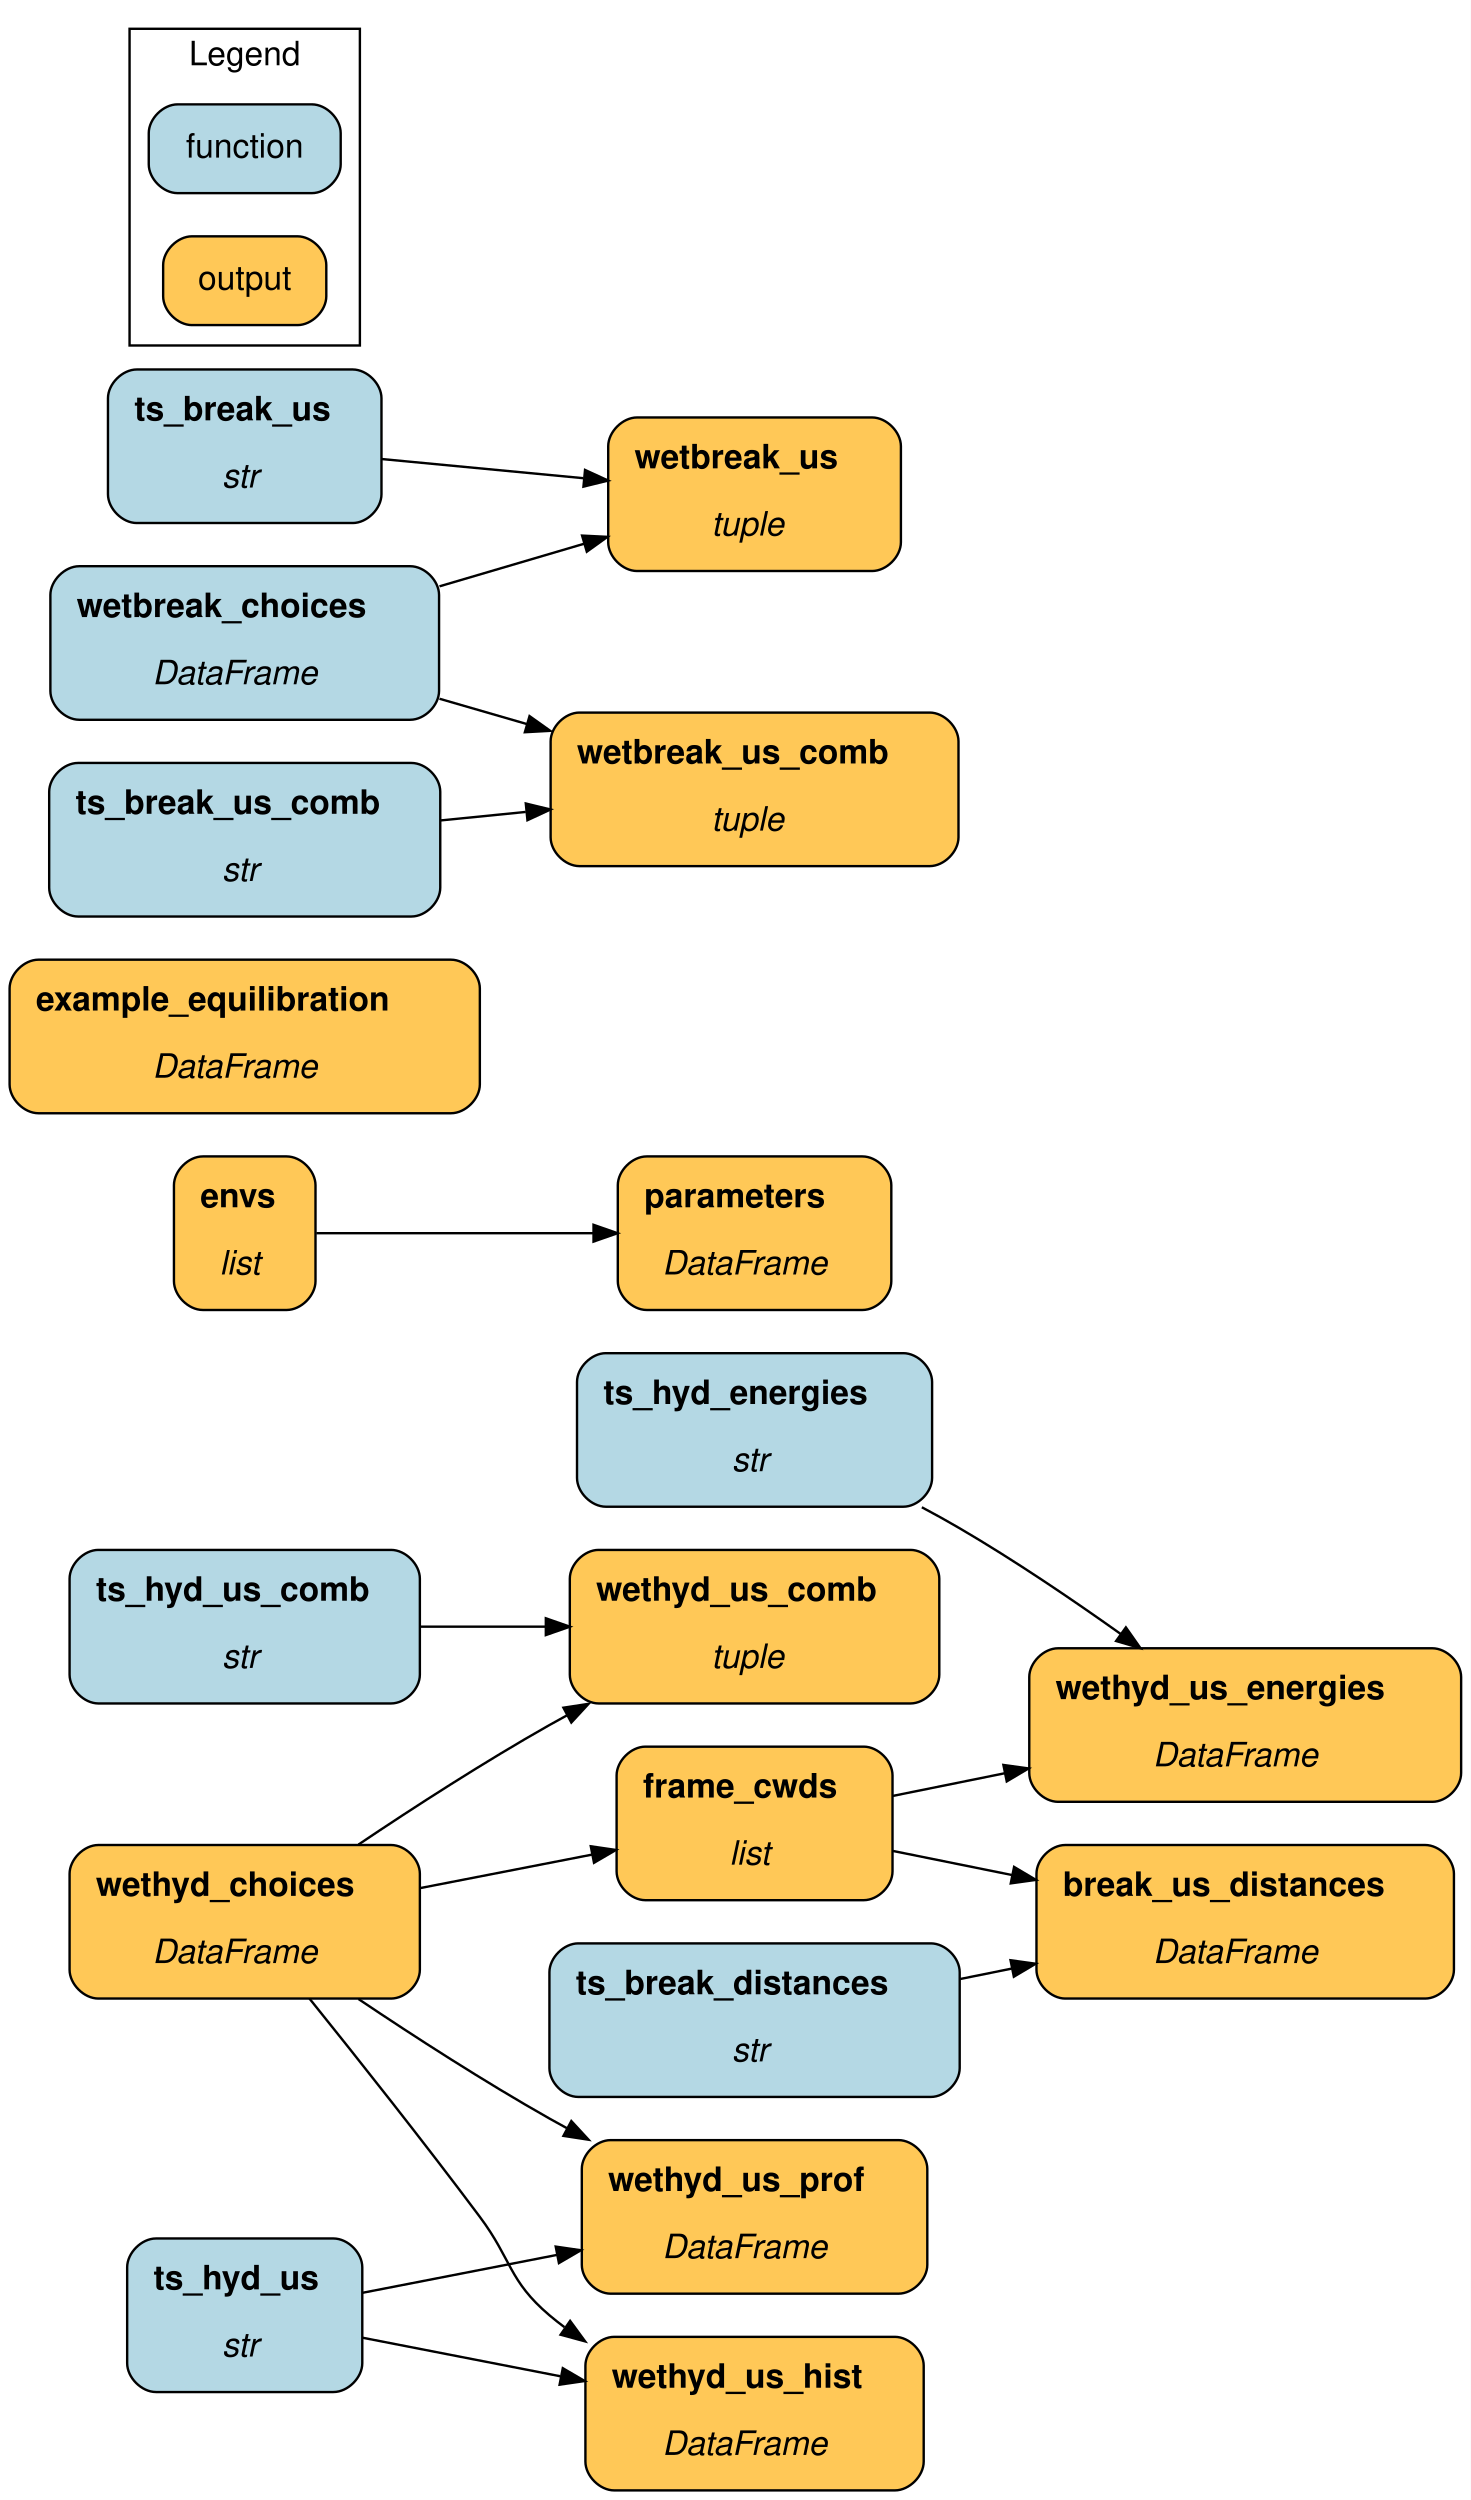
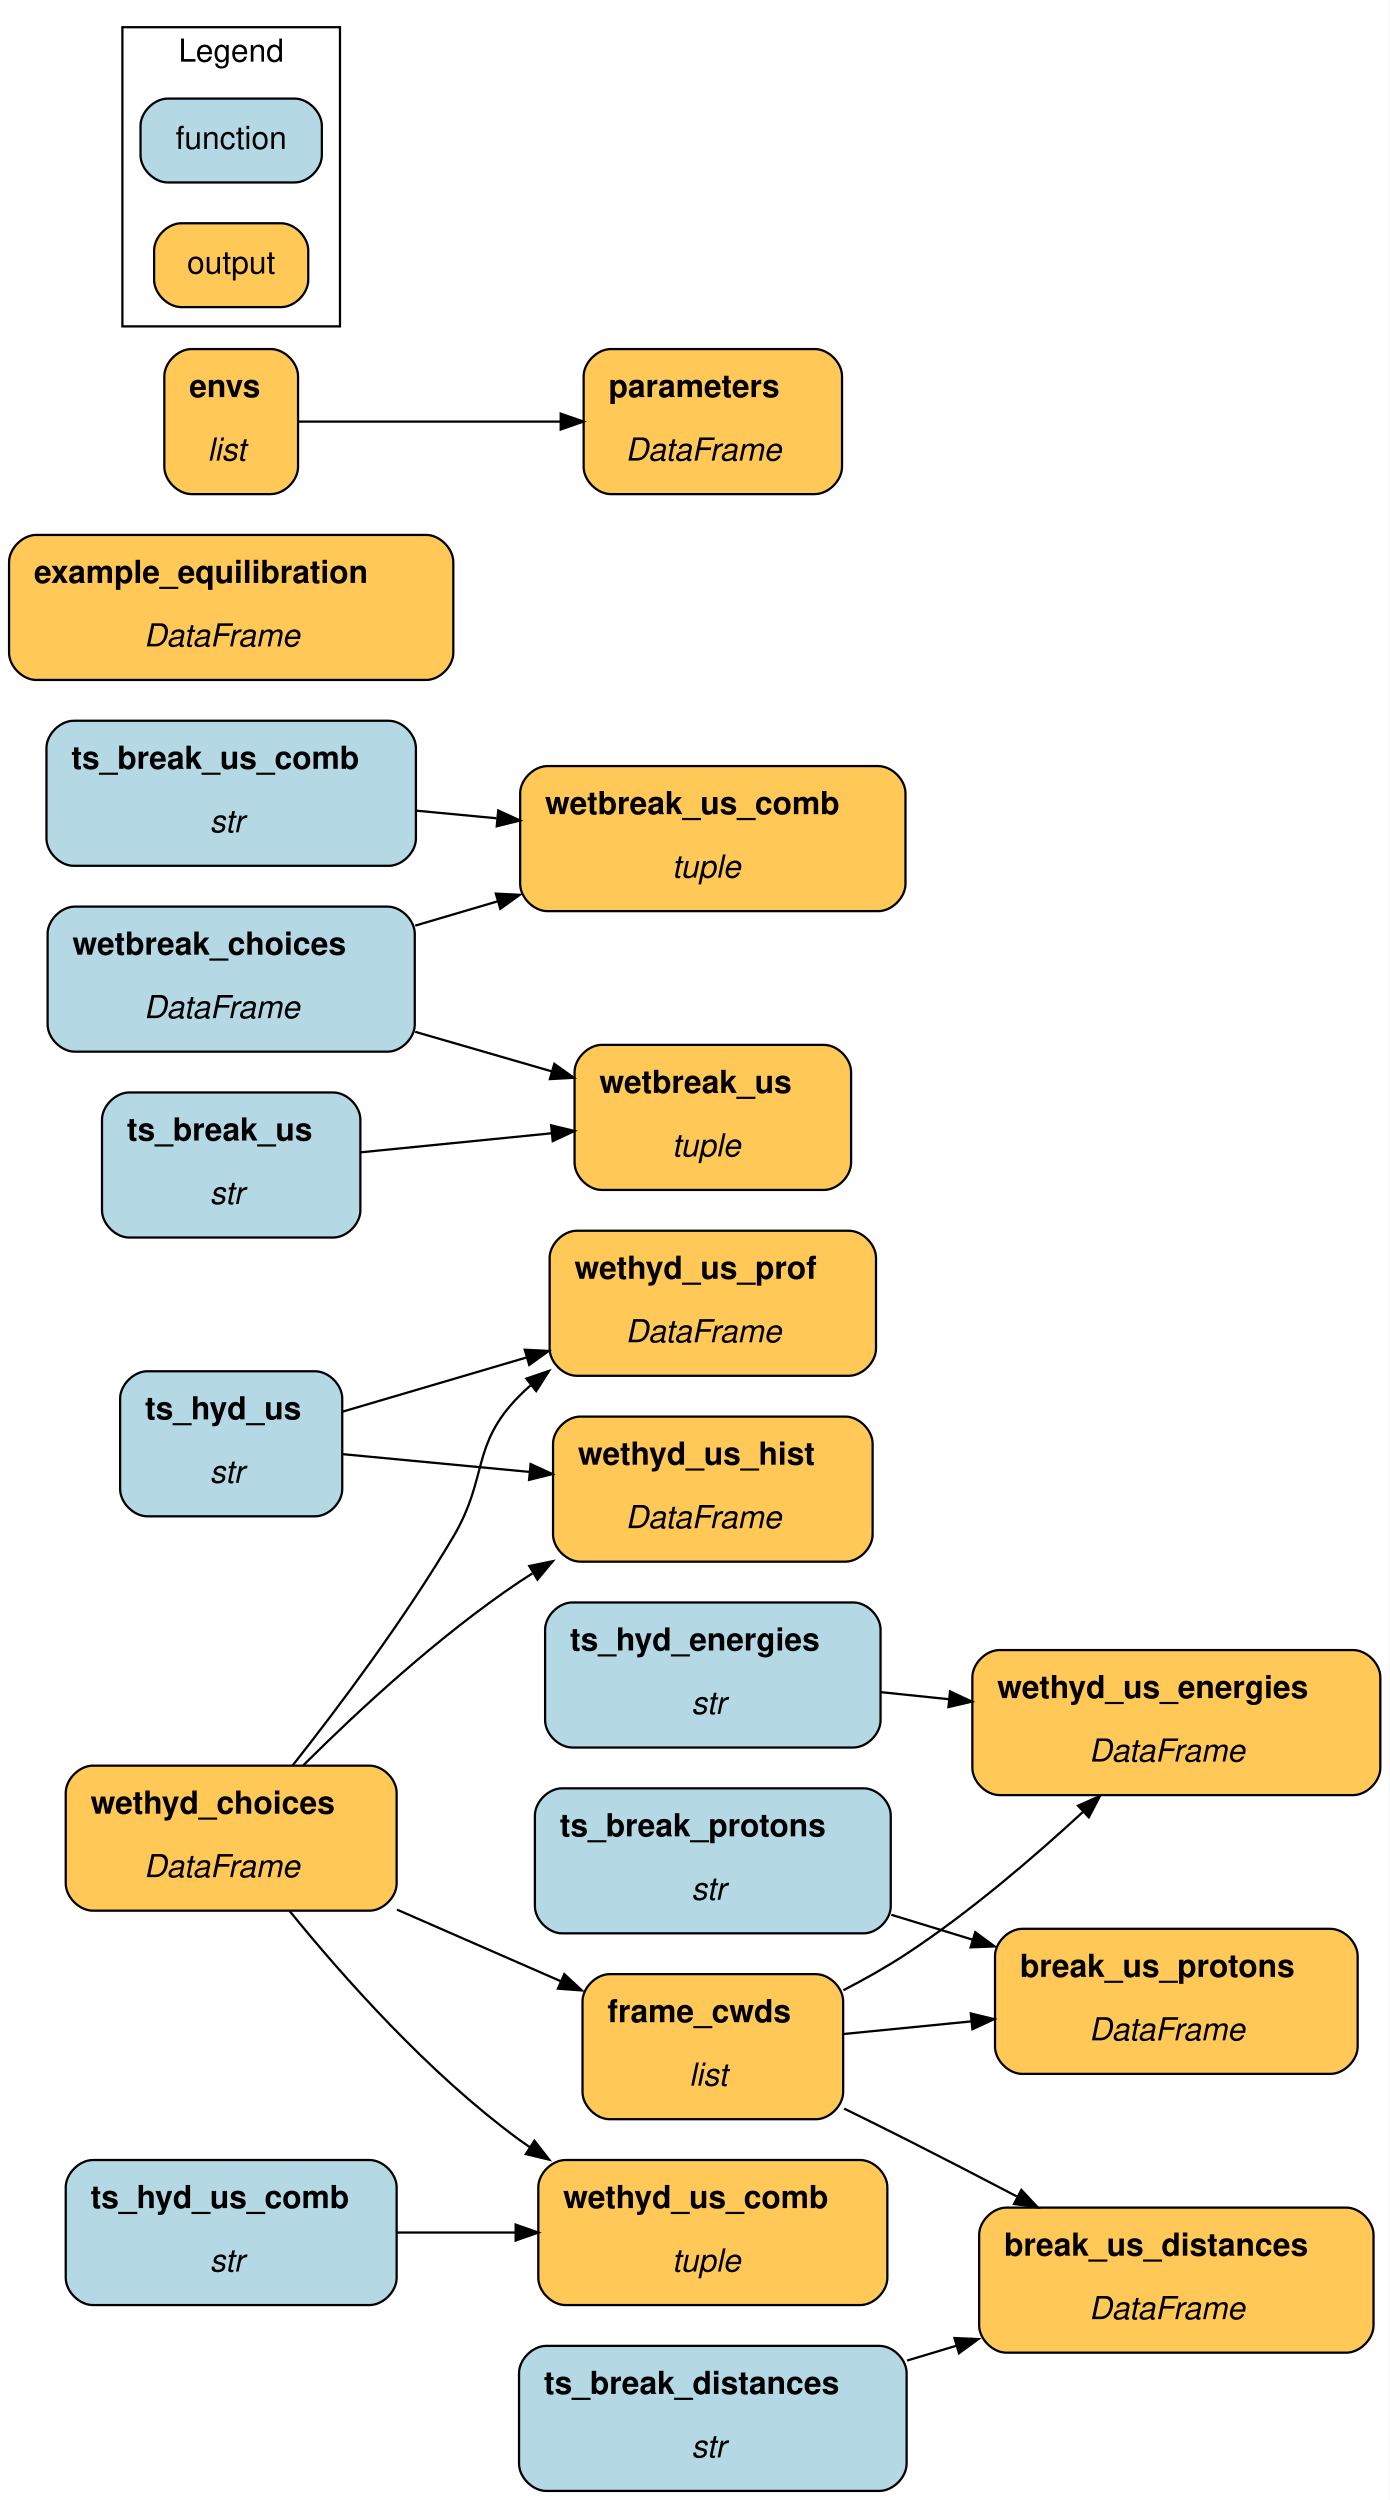
- <svg xmlns="http://www.w3.org/2000/svg" width="613pt" height="1042pt" viewBox="0.00 0.00 613.00 1042.00">
-   <g id="graph0" class="graph" transform="scale(1 1) rotate(0) translate(4 1038)">
-     <polygon fill="white" stroke="transparent" points="-4,4 -4,-1038 609,-1038 609,4 -4,4" />
+ <svg xmlns="http://www.w3.org/2000/svg" width="613pt" height="1103pt" viewBox="0.00 0.00 613.00 1103.00">
+   <g id="graph0" class="graph" transform="scale(1 1) rotate(0) translate(4 1099)">
+     <polygon fill="white" stroke="transparent" points="-4,4 -4,-1099 609,-1099 609,4 -4,4" />
    <g id="clust1" class="cluster">
-       <polygon fill="#ffffff" stroke="black" points="50,-894 50,-1026 146,-1026 146,-894 50,-894" />
-       <text text-anchor="middle" x="98" y="-1010.8" font-family="Helvetica,sans-Serif" font-size="14.00">Legend</text>
+       <polygon fill="#ffffff" stroke="black" points="50,-955 50,-1087 146,-1087 146,-955 50,-955" />
+       <text text-anchor="middle" x="98" y="-1071.8" font-family="Helvetica,sans-Serif" font-size="14.00">Legend</text>
    </g>
    <g id="node1" class="node">
-       <path fill="#b4d8e4" stroke="black" d="M372.5,-474C372.5,-474 248.5,-474 248.5,-474 242.5,-474 236.5,-468 236.5,-462 236.5,-462 236.5,-422 236.5,-422 236.5,-416 242.5,-410 248.5,-410 248.5,-410 372.5,-410 372.5,-410 378.5,-410 384.5,-416 384.5,-422 384.5,-422 384.5,-462 384.5,-462 384.5,-468 378.5,-474 372.5,-474" />
-       <text text-anchor="start" x="247.5" y="-452.8" font-family="Helvetica,sans-Serif" font-weight="bold" font-size="14.00">ts_hyd_energies</text>
-       <text text-anchor="start" x="301" y="-424.8" font-family="Helvetica,sans-Serif" font-style="italic" font-size="14.00">str</text>
+       <path fill="#ffc857" stroke="black" d="M369,-474C369,-474 252,-474 252,-474 246,-474 240,-468 240,-462 240,-462 240,-422 240,-422 240,-416 246,-410 252,-410 252,-410 369,-410 369,-410 375,-410 381,-416 381,-422 381,-422 381,-462 381,-462 381,-468 375,-474 369,-474" />
+       <text text-anchor="start" x="251" y="-452.8" font-family="Helvetica,sans-Serif" font-weight="bold" font-size="14.00">wethyd_us_hist</text>
+       <text text-anchor="start" x="272" y="-424.8" font-family="Helvetica,sans-Serif" font-style="italic" font-size="14.00">DataFrame</text>
+     </g>
+     <g id="node2" class="node">
+       <path fill="#b4d8e4" stroke="black" d="M135,-494C135,-494 61,-494 61,-494 55,-494 49,-488 49,-482 49,-482 49,-442 49,-442 49,-436 55,-430 61,-430 61,-430 135,-430 135,-430 141,-430 147,-436 147,-442 147,-442 147,-482 147,-482 147,-488 141,-494 135,-494" />
+       <text text-anchor="start" x="60" y="-472.8" font-family="Helvetica,sans-Serif" font-weight="bold" font-size="14.00">ts_hyd_us</text>
+       <text text-anchor="start" x="88.5" y="-444.8" font-family="Helvetica,sans-Serif" font-style="italic" font-size="14.00">str</text>
+     </g>
+     <g id="edge2" class="edge">
+       <path fill="none" stroke="black" d="M147.03,-457.44C171.45,-455.12 201.78,-452.23 229.6,-449.59" />
+       <polygon fill="black" stroke="black" points="230.1,-453.06 239.72,-448.63 229.43,-446.09 230.1,-453.06" />
+     </g>
+     <g id="node14" class="node">
+       <path fill="#ffc857" stroke="black" d="M370.5,-556C370.5,-556 250.5,-556 250.5,-556 244.5,-556 238.5,-550 238.5,-544 238.5,-544 238.5,-504 238.5,-504 238.5,-498 244.5,-492 250.5,-492 250.5,-492 370.5,-492 370.5,-492 376.5,-492 382.5,-498 382.5,-504 382.5,-504 382.5,-544 382.5,-544 382.5,-550 376.5,-556 370.5,-556" />
+       <text text-anchor="start" x="249.5" y="-534.8" font-family="Helvetica,sans-Serif" font-weight="bold" font-size="14.00">wethyd_us_prof</text>
+       <text text-anchor="start" x="272" y="-506.8" font-family="Helvetica,sans-Serif" font-style="italic" font-size="14.00">DataFrame</text>
+     </g>
+     <g id="edge13" class="edge">
+       <path fill="none" stroke="black" d="M147.03,-476.15C171.13,-483.24 200.97,-492.03 228.48,-500.14" />
+       <polygon fill="black" stroke="black" points="227.52,-503.5 238.1,-502.97 229.5,-496.79 227.52,-503.5" />
+     </g>
+     <g id="node3" class="node">
+       <path fill="#ffc857" stroke="black" d="M383.5,-761C383.5,-761 237.5,-761 237.5,-761 231.5,-761 225.5,-755 225.5,-749 225.5,-749 225.5,-709 225.5,-709 225.5,-703 231.5,-697 237.5,-697 237.5,-697 383.5,-697 383.5,-697 389.5,-697 395.5,-703 395.5,-709 395.5,-709 395.5,-749 395.5,-749 395.5,-755 389.5,-761 383.5,-761" />
+       <text text-anchor="start" x="236.5" y="-739.8" font-family="Helvetica,sans-Serif" font-weight="bold" font-size="14.00">wetbreak_us_comb</text>
+       <text text-anchor="start" x="292.5" y="-711.8" font-family="Helvetica,sans-Serif" font-style="italic" font-size="14.00">tuple</text>
    </g>
    <g id="node4" class="node">
-       <path fill="#ffc857" stroke="black" d="M593,-351C593,-351 437,-351 437,-351 431,-351 425,-345 425,-339 425,-339 425,-299 425,-299 425,-293 431,-287 437,-287 437,-287 593,-287 593,-287 599,-287 605,-293 605,-299 605,-299 605,-339 605,-339 605,-345 599,-351 593,-351" />
-       <text text-anchor="start" x="436" y="-329.8" font-family="Helvetica,sans-Serif" font-weight="bold" font-size="14.00">wethyd_us_energies</text>
-       <text text-anchor="start" x="476.5" y="-301.8" font-family="Helvetica,sans-Serif" font-style="italic" font-size="14.00">DataFrame</text>
+       <path fill="#b4d8e4" stroke="black" d="M384,-64C384,-64 237,-64 237,-64 231,-64 225,-58 225,-52 225,-52 225,-12 225,-12 225,-6 231,0 237,0 237,0 384,0 384,0 390,0 396,-6 396,-12 396,-12 396,-52 396,-52 396,-58 390,-64 384,-64" />
+       <text text-anchor="start" x="236" y="-42.8" font-family="Helvetica,sans-Serif" font-weight="bold" font-size="14.00">ts_break_distances</text>
+       <text text-anchor="start" x="301" y="-14.8" font-family="Helvetica,sans-Serif" font-style="italic" font-size="14.00">str</text>
+     </g>
+     <g id="node20" class="node">
+       <path fill="#ffc857" stroke="black" d="M590,-125C590,-125 440,-125 440,-125 434,-125 428,-119 428,-113 428,-113 428,-73 428,-73 428,-67 434,-61 440,-61 440,-61 590,-61 590,-61 596,-61 602,-67 602,-73 602,-73 602,-113 602,-113 602,-119 596,-125 590,-125" />
+       <text text-anchor="start" x="439" y="-103.8" font-family="Helvetica,sans-Serif" font-weight="bold" font-size="14.00">break_us_distances</text>
+       <text text-anchor="start" x="476.5" y="-75.8" font-family="Helvetica,sans-Serif" font-style="italic" font-size="14.00">DataFrame</text>
+     </g>
+     <g id="edge18" class="edge">
+       <path fill="none" stroke="black" d="M396.2,-57.52C403.36,-59.67 410.62,-61.86 417.86,-64.04" />
+       <polygon fill="black" stroke="black" points="417.1,-67.46 427.68,-67 419.12,-60.76 417.1,-67.46" />
+     </g>
+     <g id="node5" class="node">
+       <path fill="#ffc857" stroke="black" d="M593,-371C593,-371 437,-371 437,-371 431,-371 425,-365 425,-359 425,-359 425,-319 425,-319 425,-313 431,-307 437,-307 437,-307 593,-307 593,-307 599,-307 605,-313 605,-319 605,-319 605,-359 605,-359 605,-365 599,-371 593,-371" />
+       <text text-anchor="start" x="436" y="-349.8" font-family="Helvetica,sans-Serif" font-weight="bold" font-size="14.00">wethyd_us_energies</text>
+       <text text-anchor="start" x="476.5" y="-321.8" font-family="Helvetica,sans-Serif" font-style="italic" font-size="14.00">DataFrame</text>
+     </g>
+     <g id="node6" class="node">
+       <path fill="#ffc857" stroke="black" d="M375.5,-146C375.5,-146 245.5,-146 245.5,-146 239.5,-146 233.5,-140 233.5,-134 233.5,-134 233.5,-94 233.5,-94 233.5,-88 239.5,-82 245.5,-82 245.5,-82 375.5,-82 375.5,-82 381.5,-82 387.5,-88 387.5,-94 387.5,-94 387.5,-134 387.5,-134 387.5,-140 381.5,-146 375.5,-146" />
+       <text text-anchor="start" x="244.5" y="-124.8" font-family="Helvetica,sans-Serif" font-weight="bold" font-size="14.00">wethyd_us_comb</text>
+       <text text-anchor="start" x="292.5" y="-96.8" font-family="Helvetica,sans-Serif" font-style="italic" font-size="14.00">tuple</text>
+     </g>
+     <g id="node7" class="node">
+       <path fill="#b4d8e4" stroke="black" d="M377,-310C377,-310 244,-310 244,-310 238,-310 232,-304 232,-298 232,-298 232,-258 232,-258 232,-252 238,-246 244,-246 244,-246 377,-246 377,-246 383,-246 389,-252 389,-258 389,-258 389,-298 389,-298 389,-304 383,-310 377,-310" />
+       <text text-anchor="start" x="243" y="-288.8" font-family="Helvetica,sans-Serif" font-weight="bold" font-size="14.00">ts_break_protons</text>
+       <text text-anchor="start" x="301" y="-260.8" font-family="Helvetica,sans-Serif" font-style="italic" font-size="14.00">str</text>
+     </g>
+     <g id="node19" class="node">
+       <path fill="#ffc857" stroke="black" d="M583,-248C583,-248 447,-248 447,-248 441,-248 435,-242 435,-236 435,-236 435,-196 435,-196 435,-190 441,-184 447,-184 447,-184 583,-184 583,-184 589,-184 595,-190 595,-196 595,-196 595,-236 595,-236 595,-242 589,-248 583,-248" />
+       <text text-anchor="start" x="446" y="-226.8" font-family="Helvetica,sans-Serif" font-weight="bold" font-size="14.00">break_us_protons</text>
+       <text text-anchor="start" x="476.5" y="-198.8" font-family="Helvetica,sans-Serif" font-style="italic" font-size="14.00">DataFrame</text>
+     </g>
+     <g id="edge16" class="edge">
+       <path fill="none" stroke="black" d="M389.21,-254.21C401.01,-250.6 413.25,-246.85 425.26,-243.17" />
+       <polygon fill="black" stroke="black" points="426.28,-246.52 434.82,-240.24 424.23,-239.82 426.28,-246.52" />
+     </g>
+     <g id="node8" class="node">
+       <path fill="#ffc857" stroke="black" d="M184,-863C184,-863 12,-863 12,-863 6,-863 0,-857 0,-851 0,-851 0,-811 0,-811 0,-805 6,-799 12,-799 12,-799 184,-799 184,-799 190,-799 196,-805 196,-811 196,-811 196,-851 196,-851 196,-857 190,-863 184,-863" />
+       <text text-anchor="start" x="11" y="-841.8" font-family="Helvetica,sans-Serif" font-weight="bold" font-size="14.00">example_equilibration</text>
+       <text text-anchor="start" x="59.5" y="-813.8" font-family="Helvetica,sans-Serif" font-style="italic" font-size="14.00">DataFrame</text>
+     </g>
+     <g id="node9" class="node">
+       <path fill="#ffc857" stroke="black" d="M359.5,-638C359.5,-638 261.5,-638 261.5,-638 255.5,-638 249.5,-632 249.5,-626 249.5,-626 249.5,-586 249.5,-586 249.5,-580 255.5,-574 261.5,-574 261.5,-574 359.5,-574 359.5,-574 365.5,-574 371.5,-580 371.5,-586 371.5,-586 371.5,-626 371.5,-626 371.5,-632 365.5,-638 359.5,-638" />
+       <text text-anchor="start" x="260.5" y="-616.8" font-family="Helvetica,sans-Serif" font-weight="bold" font-size="14.00">wetbreak_us</text>
+       <text text-anchor="start" x="292.5" y="-588.8" font-family="Helvetica,sans-Serif" font-style="italic" font-size="14.00">tuple</text>
+     </g>
+     <g id="node10" class="node">
+       <path fill="#b4d8e4" stroke="black" d="M167,-699C167,-699 29,-699 29,-699 23,-699 17,-693 17,-687 17,-687 17,-647 17,-647 17,-641 23,-635 29,-635 29,-635 167,-635 167,-635 173,-635 179,-641 179,-647 179,-647 179,-687 179,-687 179,-693 173,-699 167,-699" />
+       <text text-anchor="start" x="28" y="-677.8" font-family="Helvetica,sans-Serif" font-weight="bold" font-size="14.00">wetbreak_choices</text>
+       <text text-anchor="start" x="59.5" y="-649.8" font-family="Helvetica,sans-Serif" font-style="italic" font-size="14.00">DataFrame</text>
+     </g>
+     <g id="edge3" class="edge">
+       <path fill="none" stroke="black" d="M179.18,-690.62C191.1,-694.13 203.47,-697.77 215.64,-701.36" />
+       <polygon fill="black" stroke="black" points="214.76,-704.74 225.34,-704.21 216.74,-698.03 214.76,-704.74" />
+     </g>
+     <g id="edge9" class="edge">
+       <path fill="none" stroke="black" d="M179.18,-643.76C199.06,-638 220.21,-631.88 239.55,-626.27" />
+       <polygon fill="black" stroke="black" points="240.56,-629.62 249.19,-623.48 238.61,-622.9 240.56,-629.62" />
+     </g>
+     <g id="node11" class="node">
+       <path fill="#b4d8e4" stroke="black" d="M372.5,-392C372.5,-392 248.5,-392 248.5,-392 242.5,-392 236.5,-386 236.5,-380 236.5,-380 236.5,-340 236.5,-340 236.5,-334 242.5,-328 248.5,-328 248.5,-328 372.5,-328 372.5,-328 378.5,-328 384.5,-334 384.5,-340 384.5,-340 384.5,-380 384.5,-380 384.5,-386 378.5,-392 372.5,-392" />
+       <text text-anchor="start" x="247.5" y="-370.8" font-family="Helvetica,sans-Serif" font-weight="bold" font-size="14.00">ts_hyd_energies</text>
+       <text text-anchor="start" x="301" y="-342.8" font-family="Helvetica,sans-Serif" font-style="italic" font-size="14.00">str</text>
+     </g>
+     <g id="edge6" class="edge">
+       <path fill="none" stroke="black" d="M384.61,-352.42C394.38,-351.41 404.53,-350.35 414.65,-349.3" />
+       <polygon fill="black" stroke="black" points="415.17,-352.77 424.76,-348.25 414.45,-345.81 415.17,-352.77" />
+     </g>
+     <g id="node12" class="node">
+       <path fill="#ffc857" stroke="black" d="M355.5,-945C355.5,-945 265.5,-945 265.5,-945 259.5,-945 253.5,-939 253.5,-933 253.5,-933 253.5,-893 253.5,-893 253.5,-887 259.5,-881 265.5,-881 265.5,-881 355.5,-881 355.5,-881 361.5,-881 367.5,-887 367.5,-893 367.5,-893 367.5,-933 367.5,-933 367.5,-939 361.5,-945 355.5,-945" />
+       <text text-anchor="start" x="264.5" y="-923.8" font-family="Helvetica,sans-Serif" font-weight="bold" font-size="14.00">parameters</text>
+       <text text-anchor="start" x="272" y="-895.8" font-family="Helvetica,sans-Serif" font-style="italic" font-size="14.00">DataFrame</text>
+     </g>
+     <g id="node13" class="node">
+       <path fill="#b4d8e4" stroke="black" d="M143,-617C143,-617 53,-617 53,-617 47,-617 41,-611 41,-605 41,-605 41,-565 41,-565 41,-559 47,-553 53,-553 53,-553 143,-553 143,-553 149,-553 155,-559 155,-565 155,-565 155,-605 155,-605 155,-611 149,-617 143,-617" />
+       <text text-anchor="start" x="52" y="-595.8" font-family="Helvetica,sans-Serif" font-weight="bold" font-size="14.00">ts_break_us</text>
+       <text text-anchor="start" x="88.5" y="-567.8" font-family="Helvetica,sans-Serif" font-style="italic" font-size="14.00">str</text>
+     </g>
+     <g id="edge10" class="edge">
+       <path fill="none" stroke="black" d="M155.13,-590.6C180.94,-593.17 211.84,-596.26 239.18,-598.98" />
+       <polygon fill="black" stroke="black" points="239.17,-602.5 249.47,-600.01 239.86,-595.54 239.17,-602.5" />
+     </g>
+     <g id="node15" class="node">
+       <path fill="#ffc857" stroke="black" d="M115.5,-945C115.5,-945 80.5,-945 80.5,-945 74.5,-945 68.5,-939 68.5,-933 68.5,-933 68.5,-893 68.5,-893 68.5,-887 74.5,-881 80.5,-881 80.5,-881 115.5,-881 115.5,-881 121.5,-881 127.5,-887 127.5,-893 127.5,-893 127.5,-933 127.5,-933 127.5,-939 121.5,-945 115.5,-945" />
+       <text text-anchor="start" x="79.5" y="-923.8" font-family="Helvetica,sans-Serif" font-weight="bold" font-size="14.00">envs</text>
+       <text text-anchor="start" x="87.5" y="-895.8" font-family="Helvetica,sans-Serif" font-style="italic" font-size="14.00">list</text>
+     </g>
+     <g id="edge11" class="edge">
+       <path fill="none" stroke="black" d="M127.83,-913C157.39,-913 204.4,-913 243.2,-913" />
+       <polygon fill="black" stroke="black" points="243.38,-916.5 253.38,-913 243.38,-909.5 243.38,-916.5" />
+     </g>
+     <g id="node16" class="node">
+       <path fill="#ffc857" stroke="black" d="M159,-320C159,-320 37,-320 37,-320 31,-320 25,-314 25,-308 25,-308 25,-268 25,-268 25,-262 31,-256 37,-256 37,-256 159,-256 159,-256 165,-256 171,-262 171,-268 171,-268 171,-308 171,-308 171,-314 165,-320 159,-320" />
+       <text text-anchor="start" x="36" y="-298.8" font-family="Helvetica,sans-Serif" font-weight="bold" font-size="14.00">wethyd_choices</text>
+       <text text-anchor="start" x="59.5" y="-270.8" font-family="Helvetica,sans-Serif" font-style="italic" font-size="14.00">DataFrame</text>
+     </g>
+     <g id="edge1" class="edge">
+       <path fill="none" stroke="black" d="M129.83,-320.16C154.15,-344.38 189.75,-377.33 225,-401 226.92,-402.29 228.9,-403.57 230.9,-404.82" />
+       <polygon fill="black" stroke="black" points="229.52,-408.08 239.9,-410.2 233.11,-402.07 229.52,-408.08" />
+     </g>
+     <g id="edge7" class="edge">
+       <path fill="none" stroke="black" d="M123.79,-255.83C147.42,-226.74 185.22,-184.13 225,-155 226.58,-153.84 228.19,-152.71 229.84,-151.59" />
+       <polygon fill="black" stroke="black" points="231.78,-154.51 238.3,-146.16 227.99,-148.61 231.78,-154.51" />
+     </g>
+     <g id="edge12" class="edge">
+       <path fill="none" stroke="black" d="M125.15,-320.13C145.81,-346.35 174.62,-384.83 196,-421 211.48,-447.19 203.64,-461.34 225,-483 226.63,-484.65 228.34,-486.25 230.11,-487.78" />
+       <polygon fill="black" stroke="black" points="228.23,-490.76 238.26,-494.18 232.55,-485.25 228.23,-490.76" />
+     </g>
+     <g id="node17" class="node">
+       <path fill="#ffc857" stroke="black" d="M356,-228C356,-228 265,-228 265,-228 259,-228 253,-222 253,-216 253,-216 253,-176 253,-176 253,-170 259,-164 265,-164 265,-164 356,-164 356,-164 362,-164 368,-170 368,-176 368,-176 368,-216 368,-216 368,-222 362,-228 356,-228" />
+       <text text-anchor="start" x="264" y="-206.8" font-family="Helvetica,sans-Serif" font-weight="bold" font-size="14.00">frame_cwds</text>
+       <text text-anchor="start" x="300" y="-178.8" font-family="Helvetica,sans-Serif" font-style="italic" font-size="14.00">list</text>
+     </g>
+     <g id="edge14" class="edge">
+       <path fill="none" stroke="black" d="M171.15,-256.47C194.58,-246.23 220.45,-234.92 243.41,-224.88" />
+       <polygon fill="black" stroke="black" points="244.96,-228.03 252.73,-220.81 242.16,-221.61 244.96,-228.03" />
    </g>
    <g id="edge5" class="edge">
-       <path fill="none" stroke="black" d="M380.23,-409.77C385.62,-406.91 390.93,-403.97 396,-401 418.71,-387.71 442.73,-371.45 463.14,-356.93" />
-       <polygon fill="black" stroke="black" points="465.27,-359.71 471.35,-351.04 461.19,-354.02 465.27,-359.71" />
+       <path fill="none" stroke="black" d="M368.09,-220.91C377.64,-225.83 387.28,-231.26 396,-237 423.72,-255.25 451.94,-279.4 473.83,-299.62" />
+       <polygon fill="black" stroke="black" points="471.6,-302.33 481.3,-306.59 476.38,-297.21 471.6,-302.33" />
    </g>
-     <g id="node2" class="node">
-       <path fill="#ffc857" stroke="black" d="M355.5,-556C355.5,-556 265.5,-556 265.5,-556 259.5,-556 253.5,-550 253.5,-544 253.5,-544 253.5,-504 253.5,-504 253.5,-498 259.5,-492 265.5,-492 265.5,-492 355.5,-492 355.5,-492 361.5,-492 367.5,-498 367.5,-504 367.5,-504 367.5,-544 367.5,-544 367.5,-550 361.5,-556 355.5,-556" />
-       <text text-anchor="start" x="264.5" y="-534.8" font-family="Helvetica,sans-Serif" font-weight="bold" font-size="14.00">parameters</text>
-       <text text-anchor="start" x="272" y="-506.8" font-family="Helvetica,sans-Serif" font-style="italic" font-size="14.00">DataFrame</text>
+     <g id="edge15" class="edge">
+       <path fill="none" stroke="black" d="M368.18,-201.6C385.71,-203.33 405.48,-205.28 424.66,-207.18" />
+       <polygon fill="black" stroke="black" points="424.33,-210.66 434.63,-208.16 425.02,-203.69 424.33,-210.66" />
    </g>
-     <g id="node3" class="node">
-       <path fill="#ffc857" stroke="black" d="M375.5,-392C375.5,-392 245.5,-392 245.5,-392 239.5,-392 233.5,-386 233.5,-380 233.5,-380 233.5,-340 233.5,-340 233.5,-334 239.5,-328 245.5,-328 245.5,-328 375.5,-328 375.5,-328 381.5,-328 387.5,-334 387.5,-340 387.5,-340 387.5,-380 387.5,-380 387.5,-386 381.5,-392 375.5,-392" />
-       <text text-anchor="start" x="244.5" y="-370.8" font-family="Helvetica,sans-Serif" font-weight="bold" font-size="14.00">wethyd_us_comb</text>
-       <text text-anchor="start" x="292.5" y="-342.8" font-family="Helvetica,sans-Serif" font-style="italic" font-size="14.00">tuple</text>
+     <g id="edge17" class="edge">
+       <path fill="none" stroke="black" d="M368.44,-168.68C377.68,-164.16 387.12,-159.48 396,-155 411.8,-147.02 428.69,-138.27 444.61,-129.93" />
+       <polygon fill="black" stroke="black" points="446.63,-132.82 453.86,-125.07 443.38,-126.62 446.63,-132.82" />
    </g>
-     <g id="node5" class="node">
-       <path fill="#ffc857" stroke="black" d="M184,-638C184,-638 12,-638 12,-638 6,-638 0,-632 0,-626 0,-626 0,-586 0,-586 0,-580 6,-574 12,-574 12,-574 184,-574 184,-574 190,-574 196,-580 196,-586 196,-586 196,-626 196,-626 196,-632 190,-638 184,-638" />
-       <text text-anchor="start" x="11" y="-616.8" font-family="Helvetica,sans-Serif" font-weight="bold" font-size="14.00">example_equilibration</text>
-       <text text-anchor="start" x="59.5" y="-588.8" font-family="Helvetica,sans-Serif" font-style="italic" font-size="14.00">DataFrame</text>
-     </g>
-     <g id="node6" class="node">
-       <path fill="#b4d8e4" stroke="black" d="M167,-802C167,-802 29,-802 29,-802 23,-802 17,-796 17,-790 17,-790 17,-750 17,-750 17,-744 23,-738 29,-738 29,-738 167,-738 167,-738 173,-738 179,-744 179,-750 179,-750 179,-790 179,-790 179,-796 173,-802 167,-802" />
-       <text text-anchor="start" x="28" y="-780.8" font-family="Helvetica,sans-Serif" font-weight="bold" font-size="14.00">wetbreak_choices</text>
-       <text text-anchor="start" x="59.5" y="-752.8" font-family="Helvetica,sans-Serif" font-style="italic" font-size="14.00">DataFrame</text>
-     </g>
-     <g id="node10" class="node">
-       <path fill="#ffc857" stroke="black" d="M359.5,-864C359.5,-864 261.5,-864 261.5,-864 255.5,-864 249.5,-858 249.5,-852 249.5,-852 249.5,-812 249.5,-812 249.5,-806 255.5,-800 261.5,-800 261.5,-800 359.5,-800 359.5,-800 365.5,-800 371.5,-806 371.5,-812 371.5,-812 371.5,-852 371.5,-852 371.5,-858 365.5,-864 359.5,-864" />
-       <text text-anchor="start" x="260.5" y="-842.8" font-family="Helvetica,sans-Serif" font-weight="bold" font-size="14.00">wetbreak_us</text>
-       <text text-anchor="start" x="292.5" y="-814.8" font-family="Helvetica,sans-Serif" font-style="italic" font-size="14.00">tuple</text>
-     </g>
-     <g id="edge7" class="edge">
-       <path fill="none" stroke="black" d="M179.18,-793.62C199.06,-799.47 220.21,-805.7 239.55,-811.4" />
-       <polygon fill="black" stroke="black" points="238.61,-814.77 249.19,-814.24 240.58,-808.05 238.61,-814.77" />
-     </g>
-     <g id="node14" class="node">
-       <path fill="#ffc857" stroke="black" d="M383.5,-741C383.5,-741 237.5,-741 237.5,-741 231.5,-741 225.5,-735 225.5,-729 225.5,-729 225.5,-689 225.5,-689 225.5,-683 231.5,-677 237.5,-677 237.5,-677 383.5,-677 383.5,-677 389.5,-677 395.5,-683 395.5,-689 395.5,-689 395.5,-729 395.5,-729 395.5,-735 389.5,-741 383.5,-741" />
-       <text text-anchor="start" x="236.5" y="-719.8" font-family="Helvetica,sans-Serif" font-weight="bold" font-size="14.00">wetbreak_us_comb</text>
-       <text text-anchor="start" x="292.5" y="-691.8" font-family="Helvetica,sans-Serif" font-style="italic" font-size="14.00">tuple</text>
-     </g>
-     <g id="edge11" class="edge">
-       <path fill="none" stroke="black" d="M179.18,-746.76C191.1,-743.31 203.47,-739.73 215.64,-736.2" />
-       <polygon fill="black" stroke="black" points="216.71,-739.53 225.34,-733.39 214.76,-732.81 216.71,-739.53" />
-     </g>
-     <g id="node7" class="node">
-       <path fill="#b4d8e4" stroke="black" d="M159,-392C159,-392 37,-392 37,-392 31,-392 25,-386 25,-380 25,-380 25,-340 25,-340 25,-334 31,-328 37,-328 37,-328 159,-328 159,-328 165,-328 171,-334 171,-340 171,-340 171,-380 171,-380 171,-386 165,-392 159,-392" />
-       <text text-anchor="start" x="36" y="-370.8" font-family="Helvetica,sans-Serif" font-weight="bold" font-size="14.00">ts_hyd_us_comb</text>
-       <text text-anchor="start" x="88.5" y="-342.8" font-family="Helvetica,sans-Serif" font-style="italic" font-size="14.00">str</text>
-     </g>
-     <g id="edge3" class="edge">
-       <path fill="none" stroke="black" d="M171.15,-360C187.96,-360 206.03,-360 223.38,-360" />
-       <polygon fill="black" stroke="black" points="223.5,-363.5 233.5,-360 223.5,-356.5 223.5,-363.5" />
-     </g>
-     <g id="node8" class="node">
-       <path fill="#ffc857" stroke="black" d="M115.5,-556C115.5,-556 80.5,-556 80.5,-556 74.5,-556 68.5,-550 68.5,-544 68.5,-544 68.5,-504 68.5,-504 68.5,-498 74.5,-492 80.5,-492 80.5,-492 115.5,-492 115.5,-492 121.5,-492 127.5,-498 127.5,-504 127.5,-504 127.5,-544 127.5,-544 127.5,-550 121.5,-556 115.5,-556" />
-       <text text-anchor="start" x="79.5" y="-534.8" font-family="Helvetica,sans-Serif" font-weight="bold" font-size="14.00">envs</text>
-       <text text-anchor="start" x="87.5" y="-506.8" font-family="Helvetica,sans-Serif" font-style="italic" font-size="14.00">list</text>
-     </g>
-     <g id="edge1" class="edge">
-       <path fill="none" stroke="black" d="M127.83,-524C157.39,-524 204.4,-524 243.2,-524" />
-       <polygon fill="black" stroke="black" points="243.38,-527.5 253.38,-524 243.38,-520.5 243.38,-527.5" />
-     </g>
-     <g id="node9" class="node">
-       <path fill="#ffc857" stroke="black" d="M356,-310C356,-310 265,-310 265,-310 259,-310 253,-304 253,-298 253,-298 253,-258 253,-258 253,-252 259,-246 265,-246 265,-246 356,-246 356,-246 362,-246 368,-252 368,-258 368,-258 368,-298 368,-298 368,-304 362,-310 356,-310" />
-       <text text-anchor="start" x="264" y="-288.8" font-family="Helvetica,sans-Serif" font-weight="bold" font-size="14.00">frame_cwds</text>
-       <text text-anchor="start" x="300" y="-260.8" font-family="Helvetica,sans-Serif" font-style="italic" font-size="14.00">list</text>
+     <g id="node18" class="node">
+       <path fill="#b4d8e4" stroke="black" d="M167.5,-781C167.5,-781 28.5,-781 28.5,-781 22.5,-781 16.5,-775 16.5,-769 16.5,-769 16.5,-729 16.5,-729 16.5,-723 22.5,-717 28.5,-717 28.5,-717 167.5,-717 167.5,-717 173.5,-717 179.5,-723 179.5,-729 179.5,-729 179.5,-769 179.5,-769 179.5,-775 173.5,-781 167.5,-781" />
+       <text text-anchor="start" x="27.5" y="-759.8" font-family="Helvetica,sans-Serif" font-weight="bold" font-size="14.00">ts_break_us_comb</text>
+       <text text-anchor="start" x="88.5" y="-731.8" font-family="Helvetica,sans-Serif" font-style="italic" font-size="14.00">str</text>
    </g>
    <g id="edge4" class="edge">
-       <path fill="none" stroke="black" d="M368.18,-289.48C382.71,-292.42 398.78,-295.67 414.77,-298.91" />
-       <polygon fill="black" stroke="black" points="414.22,-302.37 424.71,-300.92 415.61,-295.51 414.22,-302.37" />
+       <path fill="none" stroke="black" d="M179.78,-741.32C191.35,-740.23 203.34,-739.09 215.14,-737.97" />
+       <polygon fill="black" stroke="black" points="215.82,-741.42 225.44,-736.99 215.16,-734.45 215.82,-741.42" />
    </g>
-     <g id="node15" class="node">
-       <path fill="#ffc857" stroke="black" d="M590,-269C590,-269 440,-269 440,-269 434,-269 428,-263 428,-257 428,-257 428,-217 428,-217 428,-211 434,-205 440,-205 440,-205 590,-205 590,-205 596,-205 602,-211 602,-217 602,-217 602,-257 602,-257 602,-263 596,-269 590,-269" />
-       <text text-anchor="start" x="439" y="-247.8" font-family="Helvetica,sans-Serif" font-weight="bold" font-size="14.00">break_us_distances</text>
-       <text text-anchor="start" x="476.5" y="-219.8" font-family="Helvetica,sans-Serif" font-style="italic" font-size="14.00">DataFrame</text>
-     </g>
-     <g id="edge13" class="edge">
-       <path fill="none" stroke="black" d="M368.18,-266.52C383.63,-263.4 400.82,-259.92 417.81,-256.48" />
-       <polygon fill="black" stroke="black" points="418.67,-259.87 427.78,-254.46 417.28,-253.01 418.67,-259.87" />
-     </g>
-     <g id="node11" class="node">
-       <path fill="#ffc857" stroke="black" d="M370.5,-146C370.5,-146 250.5,-146 250.5,-146 244.5,-146 238.5,-140 238.5,-134 238.5,-134 238.5,-94 238.5,-94 238.5,-88 244.5,-82 250.5,-82 250.5,-82 370.5,-82 370.5,-82 376.5,-82 382.5,-88 382.5,-94 382.5,-94 382.5,-134 382.5,-134 382.5,-140 376.5,-146 370.5,-146" />
-       <text text-anchor="start" x="249.5" y="-124.8" font-family="Helvetica,sans-Serif" font-weight="bold" font-size="14.00">wethyd_us_prof</text>
-       <text text-anchor="start" x="272" y="-96.8" font-family="Helvetica,sans-Serif" font-style="italic" font-size="14.00">DataFrame</text>
-     </g>
-     <g id="node12" class="node">
-       <path fill="#ffc857" stroke="black" d="M159,-269C159,-269 37,-269 37,-269 31,-269 25,-263 25,-257 25,-257 25,-217 25,-217 25,-211 31,-205 37,-205 37,-205 159,-205 159,-205 165,-205 171,-211 171,-217 171,-217 171,-257 171,-257 171,-263 165,-269 159,-269" />
-       <text text-anchor="start" x="36" y="-247.8" font-family="Helvetica,sans-Serif" font-weight="bold" font-size="14.00">wethyd_choices</text>
-       <text text-anchor="start" x="59.5" y="-219.8" font-family="Helvetica,sans-Serif" font-style="italic" font-size="14.00">DataFrame</text>
-     </g>
-     <g id="edge2" class="edge">
-       <path fill="none" stroke="black" d="M145.4,-269.19C168.83,-284.93 197.96,-303.72 225,-319 227.38,-320.34 229.81,-321.69 232.28,-323.03" />
-       <polygon fill="black" stroke="black" points="230.84,-326.23 241.32,-327.84 234.13,-320.05 230.84,-326.23" />
-     </g>
-     <g id="edge6" class="edge">
-       <path fill="none" stroke="black" d="M171.15,-251.05C194.37,-255.58 219.99,-260.57 242.8,-265.01" />
-       <polygon fill="black" stroke="black" points="242.24,-268.47 252.73,-266.94 243.58,-261.59 242.24,-268.47" />
-     </g>
-     <g id="edge9" class="edge">
-       <path fill="none" stroke="black" d="M145.4,-204.81C168.83,-189.07 197.96,-170.28 225,-155 227.38,-153.66 229.81,-152.31 232.28,-150.97" />
-       <polygon fill="black" stroke="black" points="234.13,-153.95 241.32,-146.16 230.84,-147.77 234.13,-153.95" />
-     </g>
-     <g id="node16" class="node">
-       <path fill="#ffc857" stroke="black" d="M369,-64C369,-64 252,-64 252,-64 246,-64 240,-58 240,-52 240,-52 240,-12 240,-12 240,-6 246,0 252,0 252,0 369,0 369,0 375,0 381,-6 381,-12 381,-12 381,-52 381,-52 381,-58 375,-64 369,-64" />
-       <text text-anchor="start" x="251" y="-42.8" font-family="Helvetica,sans-Serif" font-weight="bold" font-size="14.00">wethyd_us_hist</text>
-       <text text-anchor="start" x="272" y="-14.8" font-family="Helvetica,sans-Serif" font-style="italic" font-size="14.00">DataFrame</text>
-     </g>
-     <g id="edge15" class="edge">
-       <path fill="none" stroke="black" d="M124.99,-204.99C144.8,-180.37 172.56,-145.37 196,-114 209.36,-96.12 207.98,-87.44 225,-73 227.01,-71.29 229.11,-69.64 231.27,-68.03" />
-       <polygon fill="black" stroke="black" points="233.63,-70.66 239.89,-62.11 229.66,-64.89 233.63,-70.66" />
-     </g>
-     <g id="node13" class="node">
-       <path fill="#b4d8e4" stroke="black" d="M143,-884C143,-884 53,-884 53,-884 47,-884 41,-878 41,-872 41,-872 41,-832 41,-832 41,-826 47,-820 53,-820 53,-820 143,-820 143,-820 149,-820 155,-826 155,-832 155,-832 155,-872 155,-872 155,-878 149,-884 143,-884" />
-       <text text-anchor="start" x="52" y="-862.8" font-family="Helvetica,sans-Serif" font-weight="bold" font-size="14.00">ts_break_us</text>
-       <text text-anchor="start" x="88.5" y="-834.8" font-family="Helvetica,sans-Serif" font-style="italic" font-size="14.00">str</text>
+     <g id="node21" class="node">
+       <path fill="#b4d8e4" stroke="black" d="M159,-146C159,-146 37,-146 37,-146 31,-146 25,-140 25,-134 25,-134 25,-94 25,-94 25,-88 31,-82 37,-82 37,-82 159,-82 159,-82 165,-82 171,-88 171,-94 171,-94 171,-134 171,-134 171,-140 165,-146 159,-146" />
+       <text text-anchor="start" x="36" y="-124.8" font-family="Helvetica,sans-Serif" font-weight="bold" font-size="14.00">ts_hyd_us_comb</text>
+       <text text-anchor="start" x="88.5" y="-96.8" font-family="Helvetica,sans-Serif" font-style="italic" font-size="14.00">str</text>
    </g>
    <g id="edge8" class="edge">
-       <path fill="none" stroke="black" d="M155.13,-846.67C180.94,-844.21 211.84,-841.28 239.18,-838.68" />
-       <polygon fill="black" stroke="black" points="239.84,-842.13 249.47,-837.7 239.18,-835.17 239.84,-842.13" />
+       <path fill="none" stroke="black" d="M171.15,-114C187.96,-114 206.03,-114 223.38,-114" />
+       <polygon fill="black" stroke="black" points="223.5,-117.5 233.5,-114 223.5,-110.5 223.5,-117.5" />
    </g>
-     <g id="node17" class="node">
-       <path fill="#b4d8e4" stroke="black" d="M135,-105C135,-105 61,-105 61,-105 55,-105 49,-99 49,-93 49,-93 49,-53 49,-53 49,-47 55,-41 61,-41 61,-41 135,-41 135,-41 141,-41 147,-47 147,-53 147,-53 147,-93 147,-93 147,-99 141,-105 135,-105" />
-       <text text-anchor="start" x="60" y="-83.8" font-family="Helvetica,sans-Serif" font-weight="bold" font-size="14.00">ts_hyd_us</text>
-       <text text-anchor="start" x="88.5" y="-55.8" font-family="Helvetica,sans-Serif" font-style="italic" font-size="14.00">str</text>
+     <g id="node22" class="node">
+       <path fill="#b4d8e4" stroke="black" d="M126,-1055.5C126,-1055.5 70,-1055.5 70,-1055.5 64,-1055.5 58,-1049.5 58,-1043.5 58,-1043.5 58,-1030.5 58,-1030.5 58,-1024.5 64,-1018.5 70,-1018.5 70,-1018.5 126,-1018.5 126,-1018.5 132,-1018.5 138,-1024.5 138,-1030.5 138,-1030.5 138,-1043.5 138,-1043.5 138,-1049.5 132,-1055.5 126,-1055.5" />
+       <text text-anchor="middle" x="98" y="-1033.3" font-family="Helvetica,sans-Serif" font-size="14.00">function</text>
    </g>
-     <g id="edge10" class="edge">
-       <path fill="none" stroke="black" d="M147.03,-82.35C171.02,-87.03 200.71,-92.81 228.12,-98.15" />
-       <polygon fill="black" stroke="black" points="227.62,-101.62 238.1,-100.09 228.96,-94.75 227.62,-101.62" />
-     </g>
-     <g id="edge16" class="edge">
-       <path fill="none" stroke="black" d="M147.03,-63.65C171.45,-58.89 201.78,-52.98 229.6,-47.56" />
-       <polygon fill="black" stroke="black" points="230.57,-50.94 239.72,-45.59 229.24,-44.07 230.57,-50.94" />
-     </g>
-     <g id="node18" class="node">
-       <path fill="#b4d8e4" stroke="black" d="M384,-228C384,-228 237,-228 237,-228 231,-228 225,-222 225,-216 225,-216 225,-176 225,-176 225,-170 231,-164 237,-164 237,-164 384,-164 384,-164 390,-164 396,-170 396,-176 396,-176 396,-216 396,-216 396,-222 390,-228 384,-228" />
-       <text text-anchor="start" x="236" y="-206.8" font-family="Helvetica,sans-Serif" font-weight="bold" font-size="14.00">ts_break_distances</text>
-       <text text-anchor="start" x="301" y="-178.8" font-family="Helvetica,sans-Serif" font-style="italic" font-size="14.00">str</text>
-     </g>
-     <g id="edge14" class="edge">
-       <path fill="none" stroke="black" d="M396.2,-213.15C403.36,-214.6 410.62,-216.07 417.86,-217.53" />
-       <polygon fill="black" stroke="black" points="417.19,-220.97 427.68,-219.52 418.57,-214.11 417.19,-220.97" />
-     </g>
-     <g id="node19" class="node">
-       <path fill="#b4d8e4" stroke="black" d="M167.5,-720C167.5,-720 28.5,-720 28.5,-720 22.5,-720 16.5,-714 16.5,-708 16.5,-708 16.5,-668 16.5,-668 16.5,-662 22.5,-656 28.5,-656 28.5,-656 167.5,-656 167.5,-656 173.5,-656 179.5,-662 179.5,-668 179.5,-668 179.5,-708 179.5,-708 179.5,-714 173.5,-720 167.5,-720" />
-       <text text-anchor="start" x="27.5" y="-698.8" font-family="Helvetica,sans-Serif" font-weight="bold" font-size="14.00">ts_break_us_comb</text>
-       <text text-anchor="start" x="88.5" y="-670.8" font-family="Helvetica,sans-Serif" font-style="italic" font-size="14.00">str</text>
-     </g>
-     <g id="edge12" class="edge">
-       <path fill="none" stroke="black" d="M179.78,-696.06C191.35,-697.21 203.34,-698.41 215.14,-699.59" />
-       <polygon fill="black" stroke="black" points="215.15,-703.1 225.44,-700.61 215.84,-696.14 215.15,-703.1" />
-     </g>
-     <g id="node20" class="node">
-       <path fill="#b4d8e4" stroke="black" d="M126,-994.5C126,-994.5 70,-994.5 70,-994.5 64,-994.5 58,-988.5 58,-982.5 58,-982.5 58,-969.5 58,-969.5 58,-963.5 64,-957.5 70,-957.5 70,-957.5 126,-957.5 126,-957.5 132,-957.5 138,-963.5 138,-969.5 138,-969.5 138,-982.5 138,-982.5 138,-988.5 132,-994.5 126,-994.5" />
-       <text text-anchor="middle" x="98" y="-972.3" font-family="Helvetica,sans-Serif" font-size="14.00">function</text>
-     </g>
-     <g id="node21" class="node">
-       <path fill="#ffc857" stroke="black" d="M120,-939.5C120,-939.5 76,-939.5 76,-939.5 70,-939.5 64,-933.5 64,-927.5 64,-927.5 64,-914.5 64,-914.5 64,-908.5 70,-902.5 76,-902.5 76,-902.5 120,-902.5 120,-902.5 126,-902.5 132,-908.5 132,-914.5 132,-914.5 132,-927.5 132,-927.5 132,-933.5 126,-939.5 120,-939.5" />
-       <text text-anchor="middle" x="98" y="-917.3" font-family="Helvetica,sans-Serif" font-size="14.00">output</text>
+     <g id="node23" class="node">
+       <path fill="#ffc857" stroke="black" d="M120,-1000.5C120,-1000.5 76,-1000.5 76,-1000.5 70,-1000.5 64,-994.5 64,-988.5 64,-988.5 64,-975.5 64,-975.5 64,-969.5 70,-963.5 76,-963.5 76,-963.5 120,-963.5 120,-963.5 126,-963.5 132,-969.5 132,-975.5 132,-975.5 132,-988.5 132,-988.5 132,-994.5 126,-1000.5 120,-1000.5" />
+       <text text-anchor="middle" x="98" y="-978.3" font-family="Helvetica,sans-Serif" font-size="14.00">output</text>
    </g>
  </g>
</svg>
